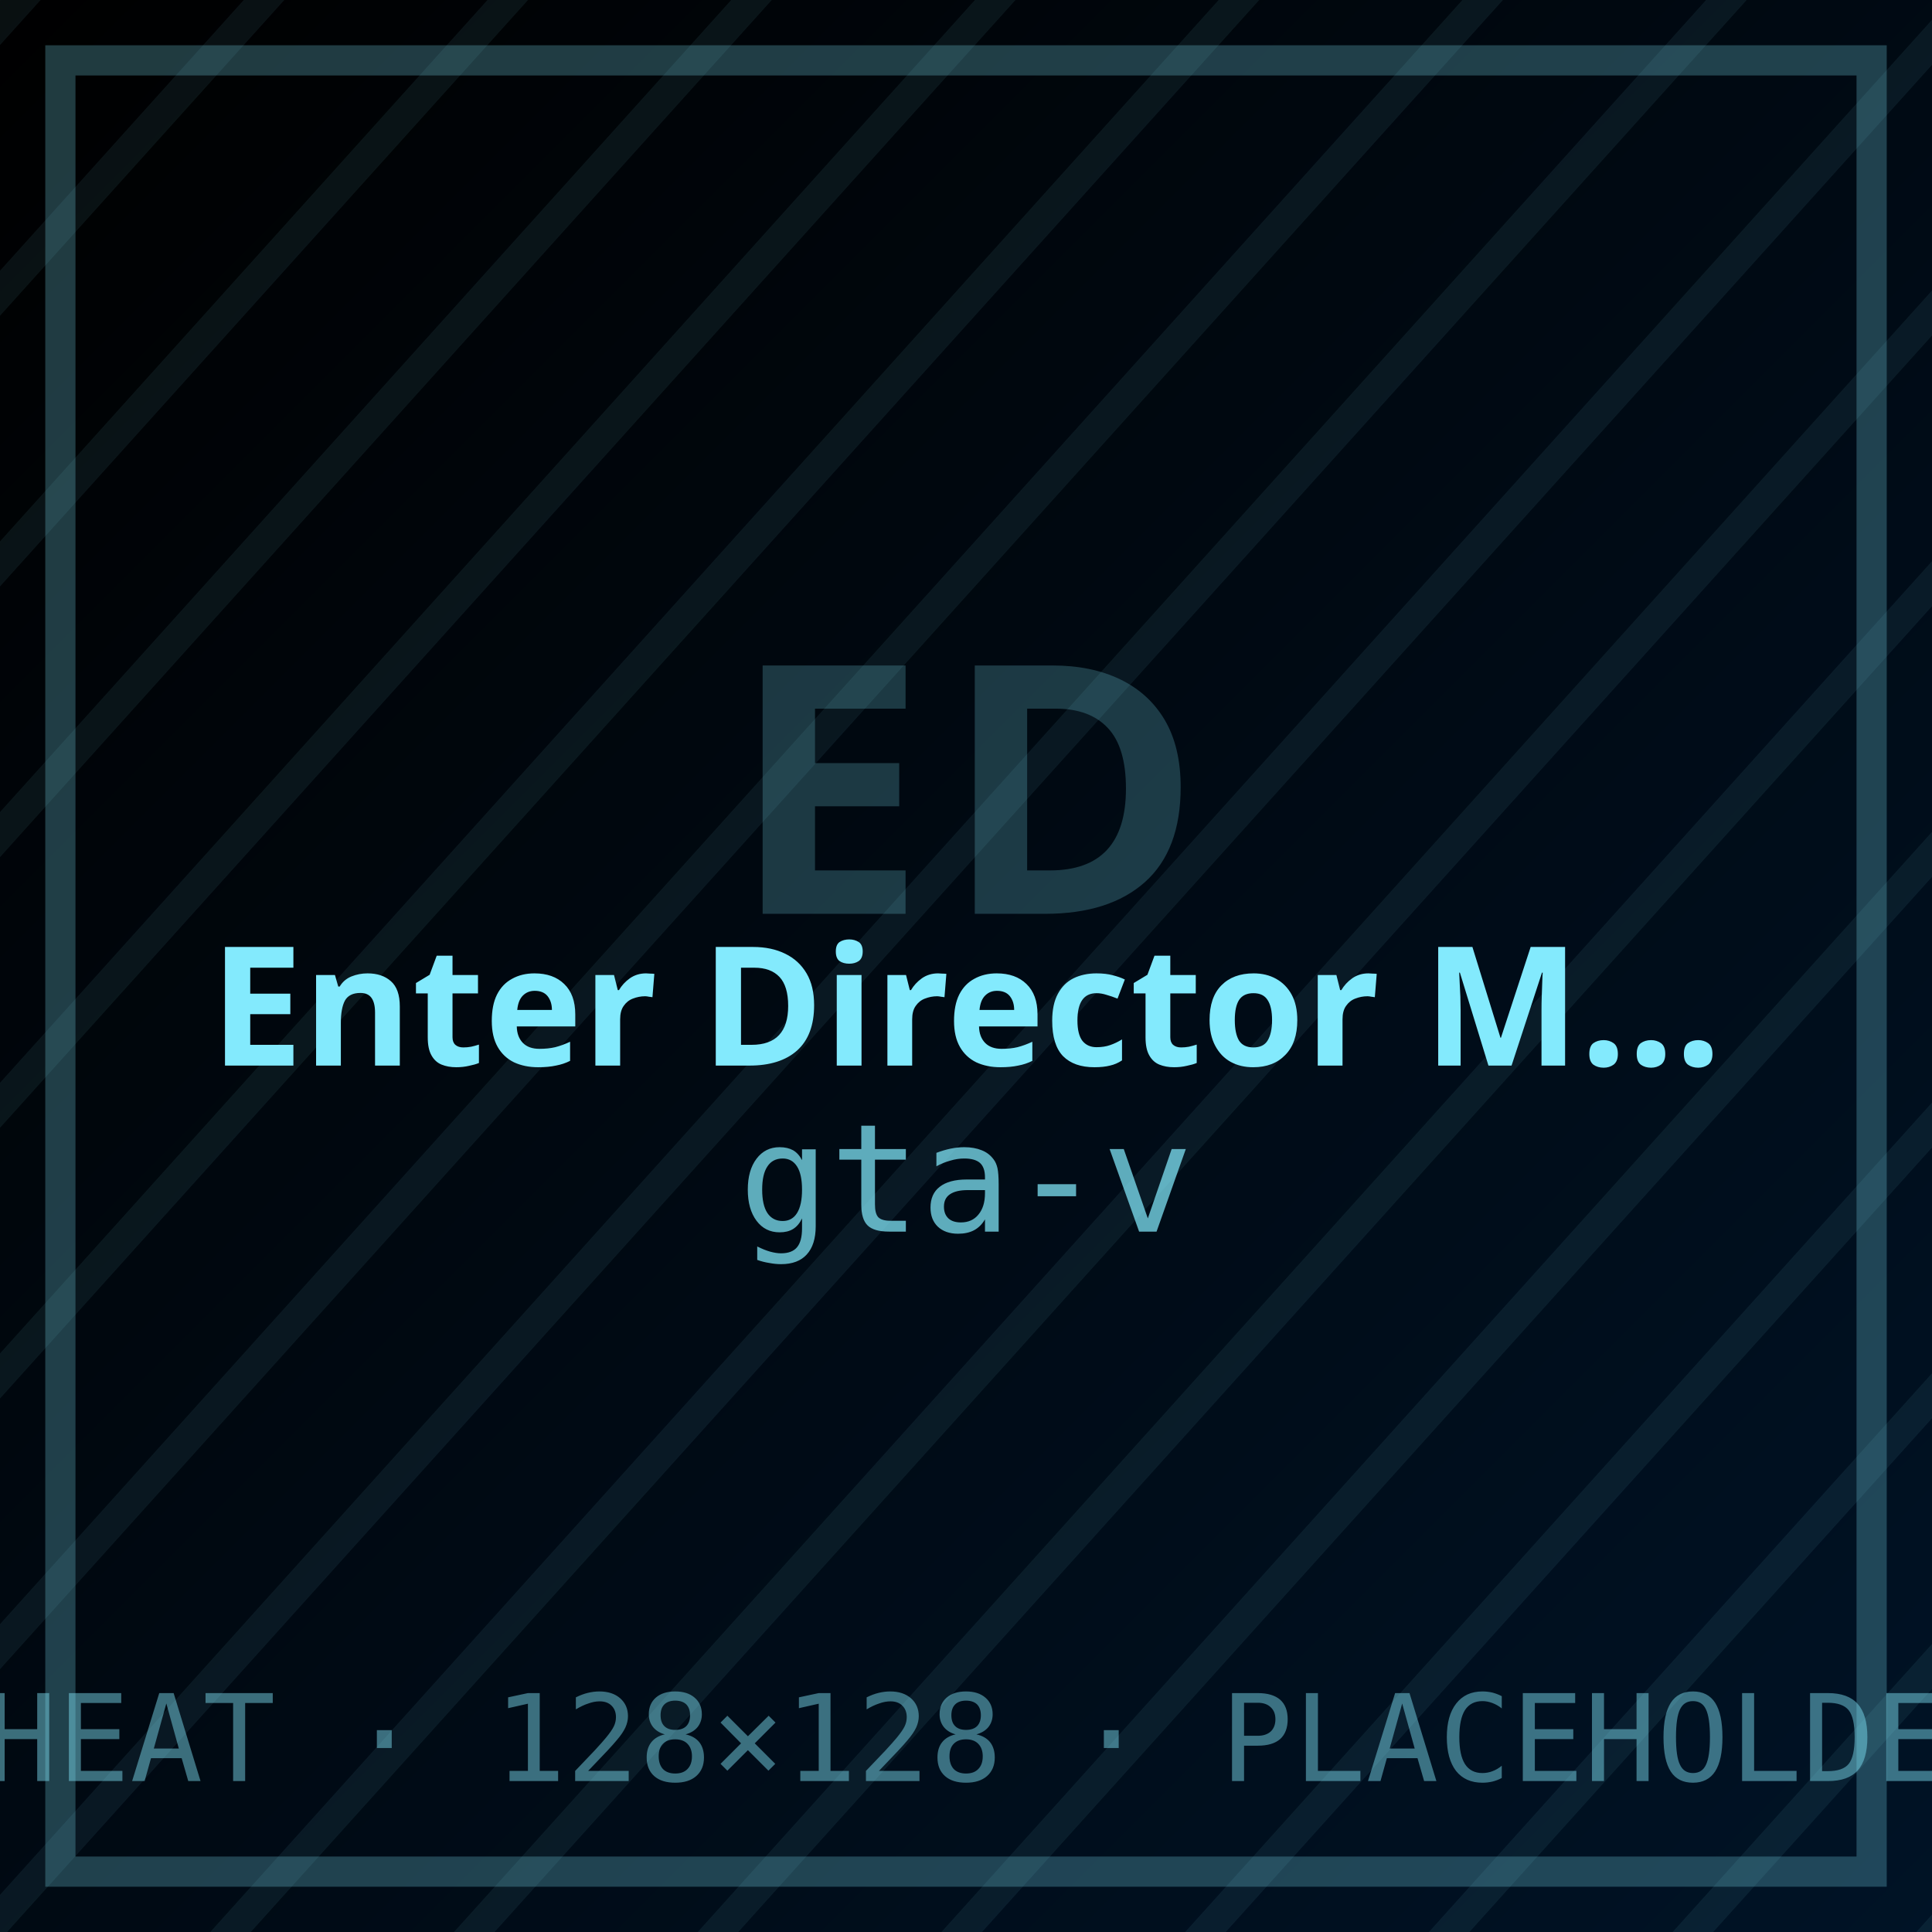
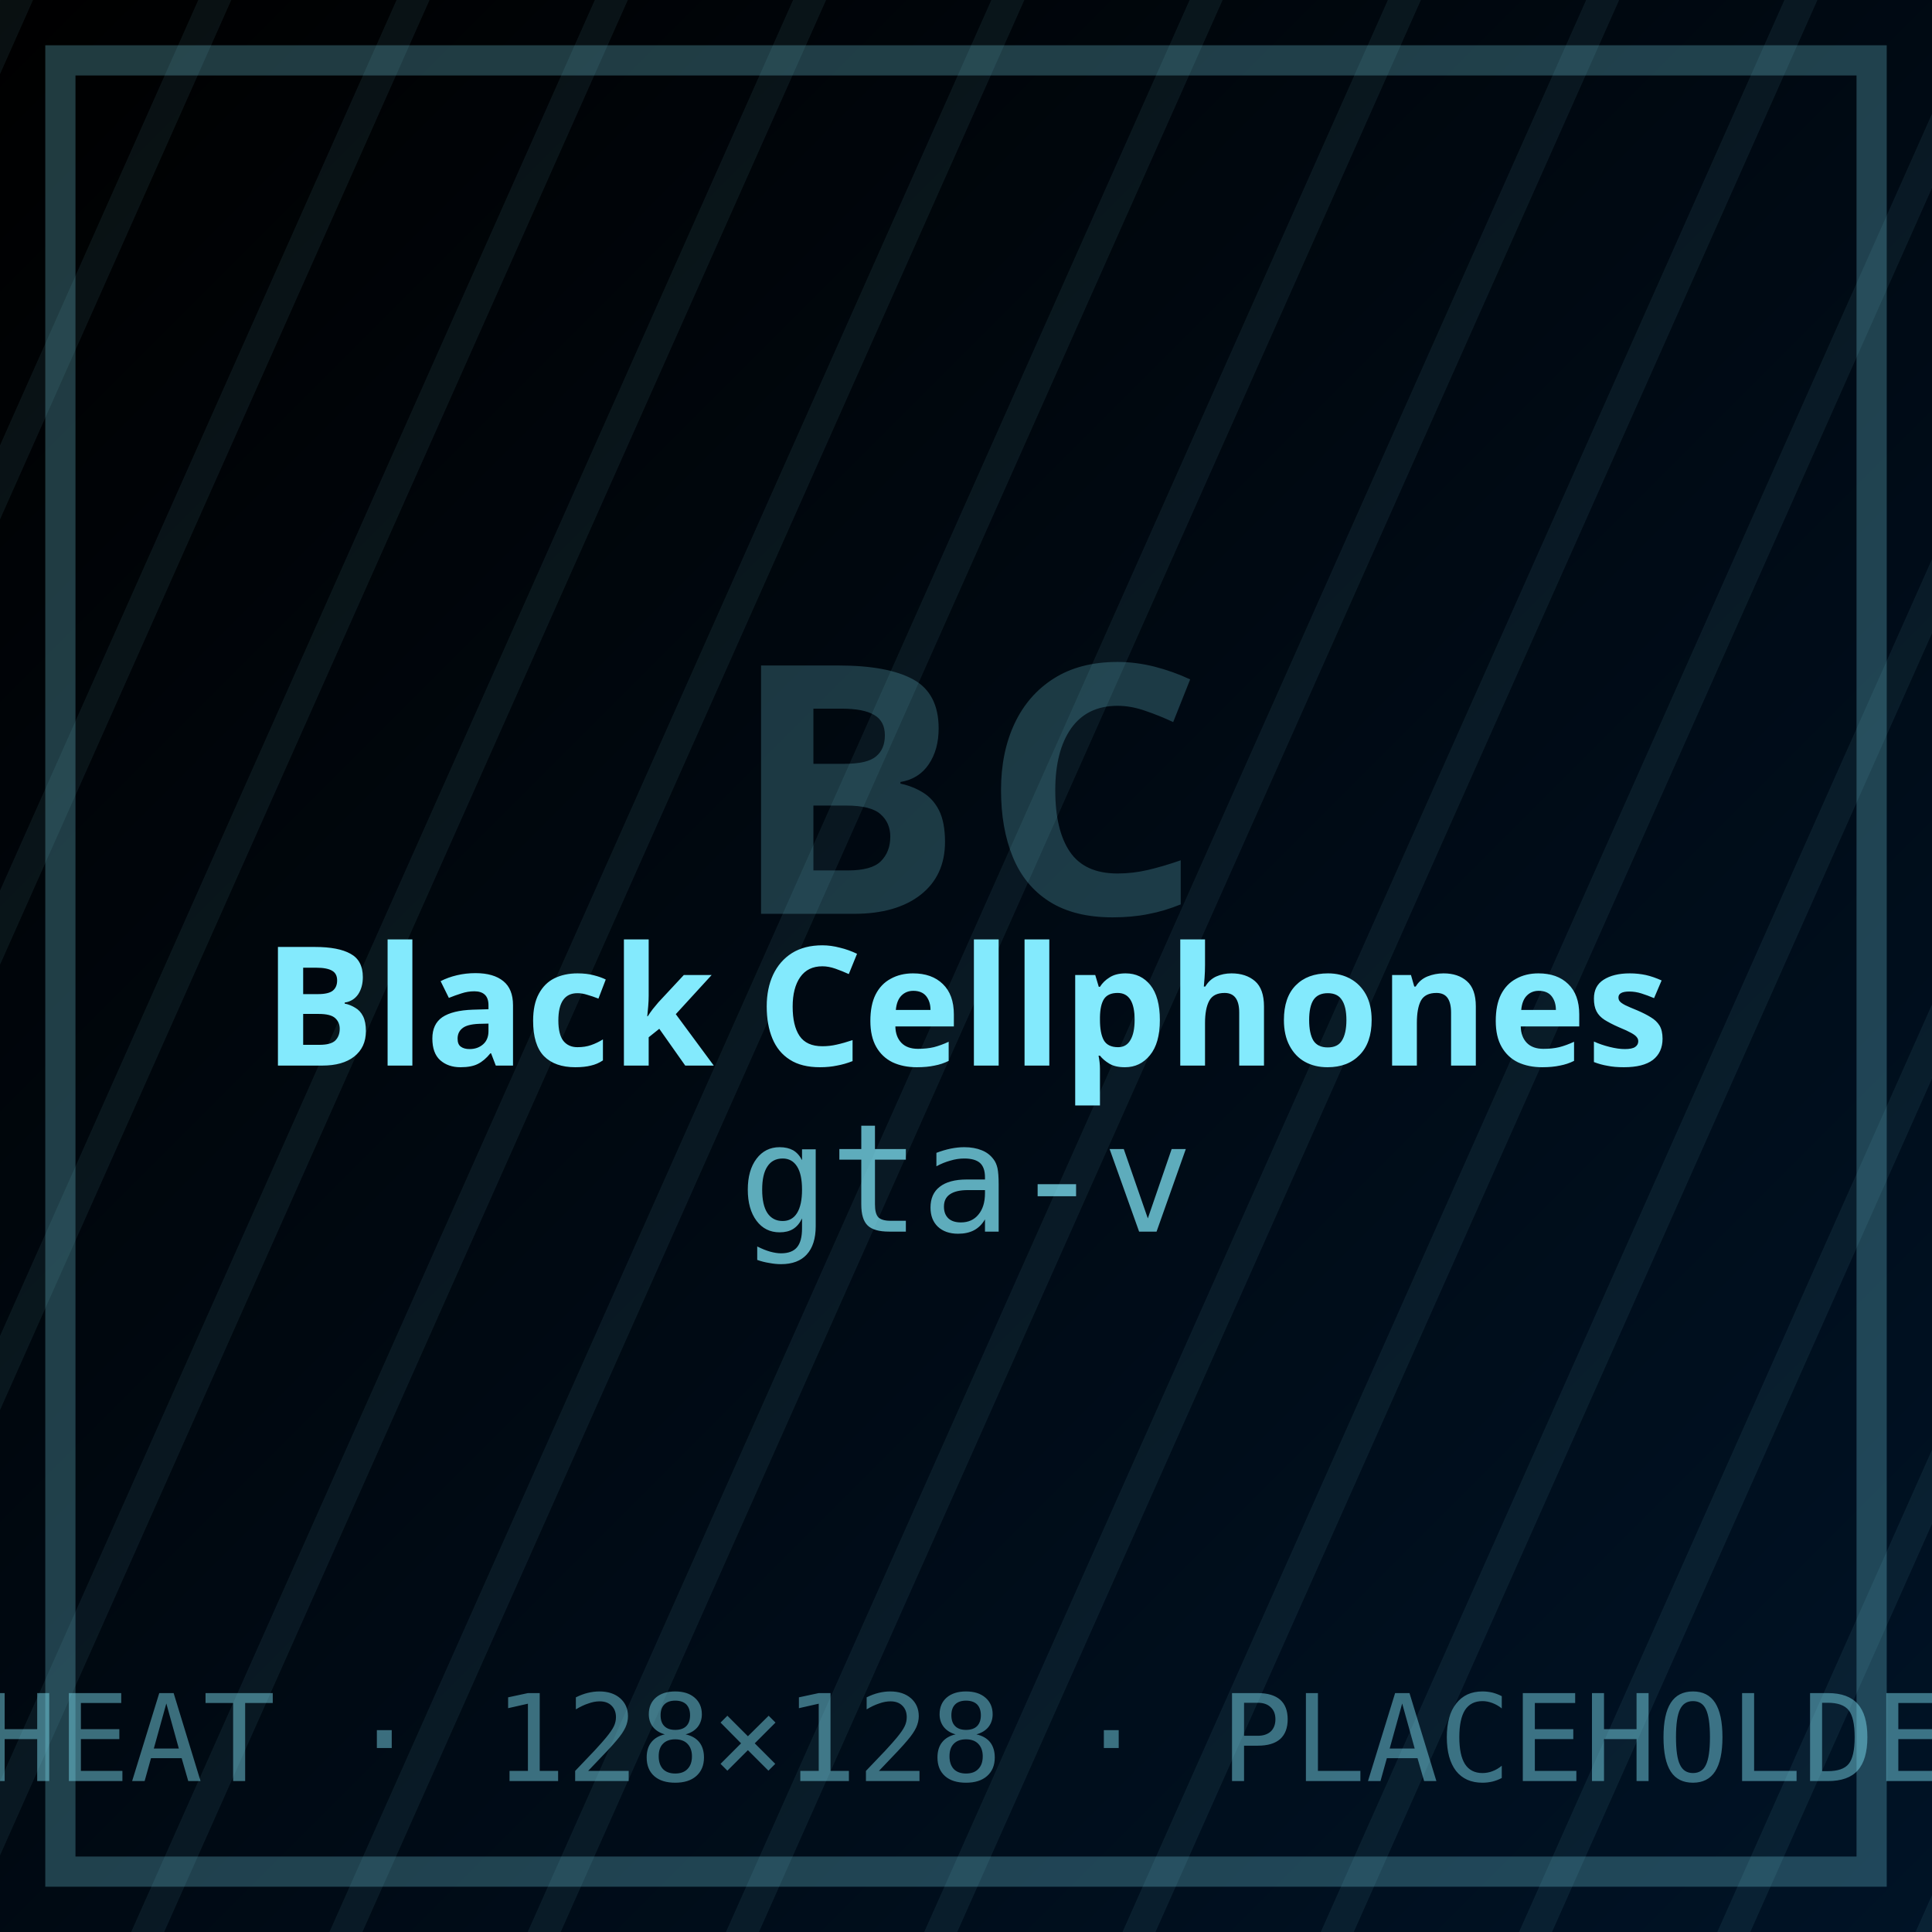
- <svg xmlns="http://www.w3.org/2000/svg" width="128" height="128" viewBox="0 0 128 128" role="img" aria-label="Enter Director Mode &amp;#91; 1 &amp;#93; — placeholder image">
+ <svg xmlns="http://www.w3.org/2000/svg" width="128" height="128" viewBox="0 0 128 128" role="img" aria-label="Black Cellphones — placeholder image">
  <defs>
    <linearGradient id="g" x1="0" y1="0" x2="1" y2="1">
      <stop offset="0" stop-color="#000000" />
      <stop offset="1" stop-color="#001326" />
    </linearGradient>
-     <pattern id="p" width="12" height="12" patternUnits="userSpaceOnUse" patternTransform="rotate(42)">
+     <pattern id="p" width="12" height="12" patternUnits="userSpaceOnUse" patternTransform="rotate(24)">
      <rect width="2" height="12" fill="#83eafd" opacity="0.07" />
    </pattern>
  </defs>
  <rect width="128" height="128" fill="url(#g)" />
  <rect width="128" height="128" fill="url(#p)" />
  <rect x="4" y="4" width="120" height="120" fill="none" stroke="#83eafd" stroke-opacity="0.25" stroke-width="2" />
-   <text x="64" y="60.544" text-anchor="middle" font-family="ui-sans-serif,system-ui,sans-serif" font-weight="800" font-size="23.04" fill="#83eafd" fill-opacity="0.22" letter-spacing="1.152">ED</text>
-   <text x="64" y="70.6" text-anchor="middle" font-family="ui-sans-serif,system-ui,sans-serif" font-weight="700" font-size="11" fill="#83eafd">Enter Director M…</text>
+   <text x="64" y="60.544" text-anchor="middle" font-family="ui-sans-serif,system-ui,sans-serif" font-weight="800" font-size="23.04" fill="#83eafd" fill-opacity="0.22" letter-spacing="1.152">BC</text>
+   <text x="64" y="70.6" text-anchor="middle" font-family="ui-sans-serif,system-ui,sans-serif" font-weight="700" font-size="11" fill="#83eafd">Black Cellphones</text>
  <text x="64" y="81.6" text-anchor="middle" font-family="ui-monospace,SFMono-Regular,monospace" font-size="10" fill="#83eafd" fill-opacity="0.72">gta-v</text>
  <text x="64" y="118" text-anchor="middle" font-family="ui-monospace,SFMono-Regular,monospace" font-size="8" fill="#83eafd" fill-opacity="0.45">CHEAT · 128×128 · PLACEHOLDER</text>
</svg>
